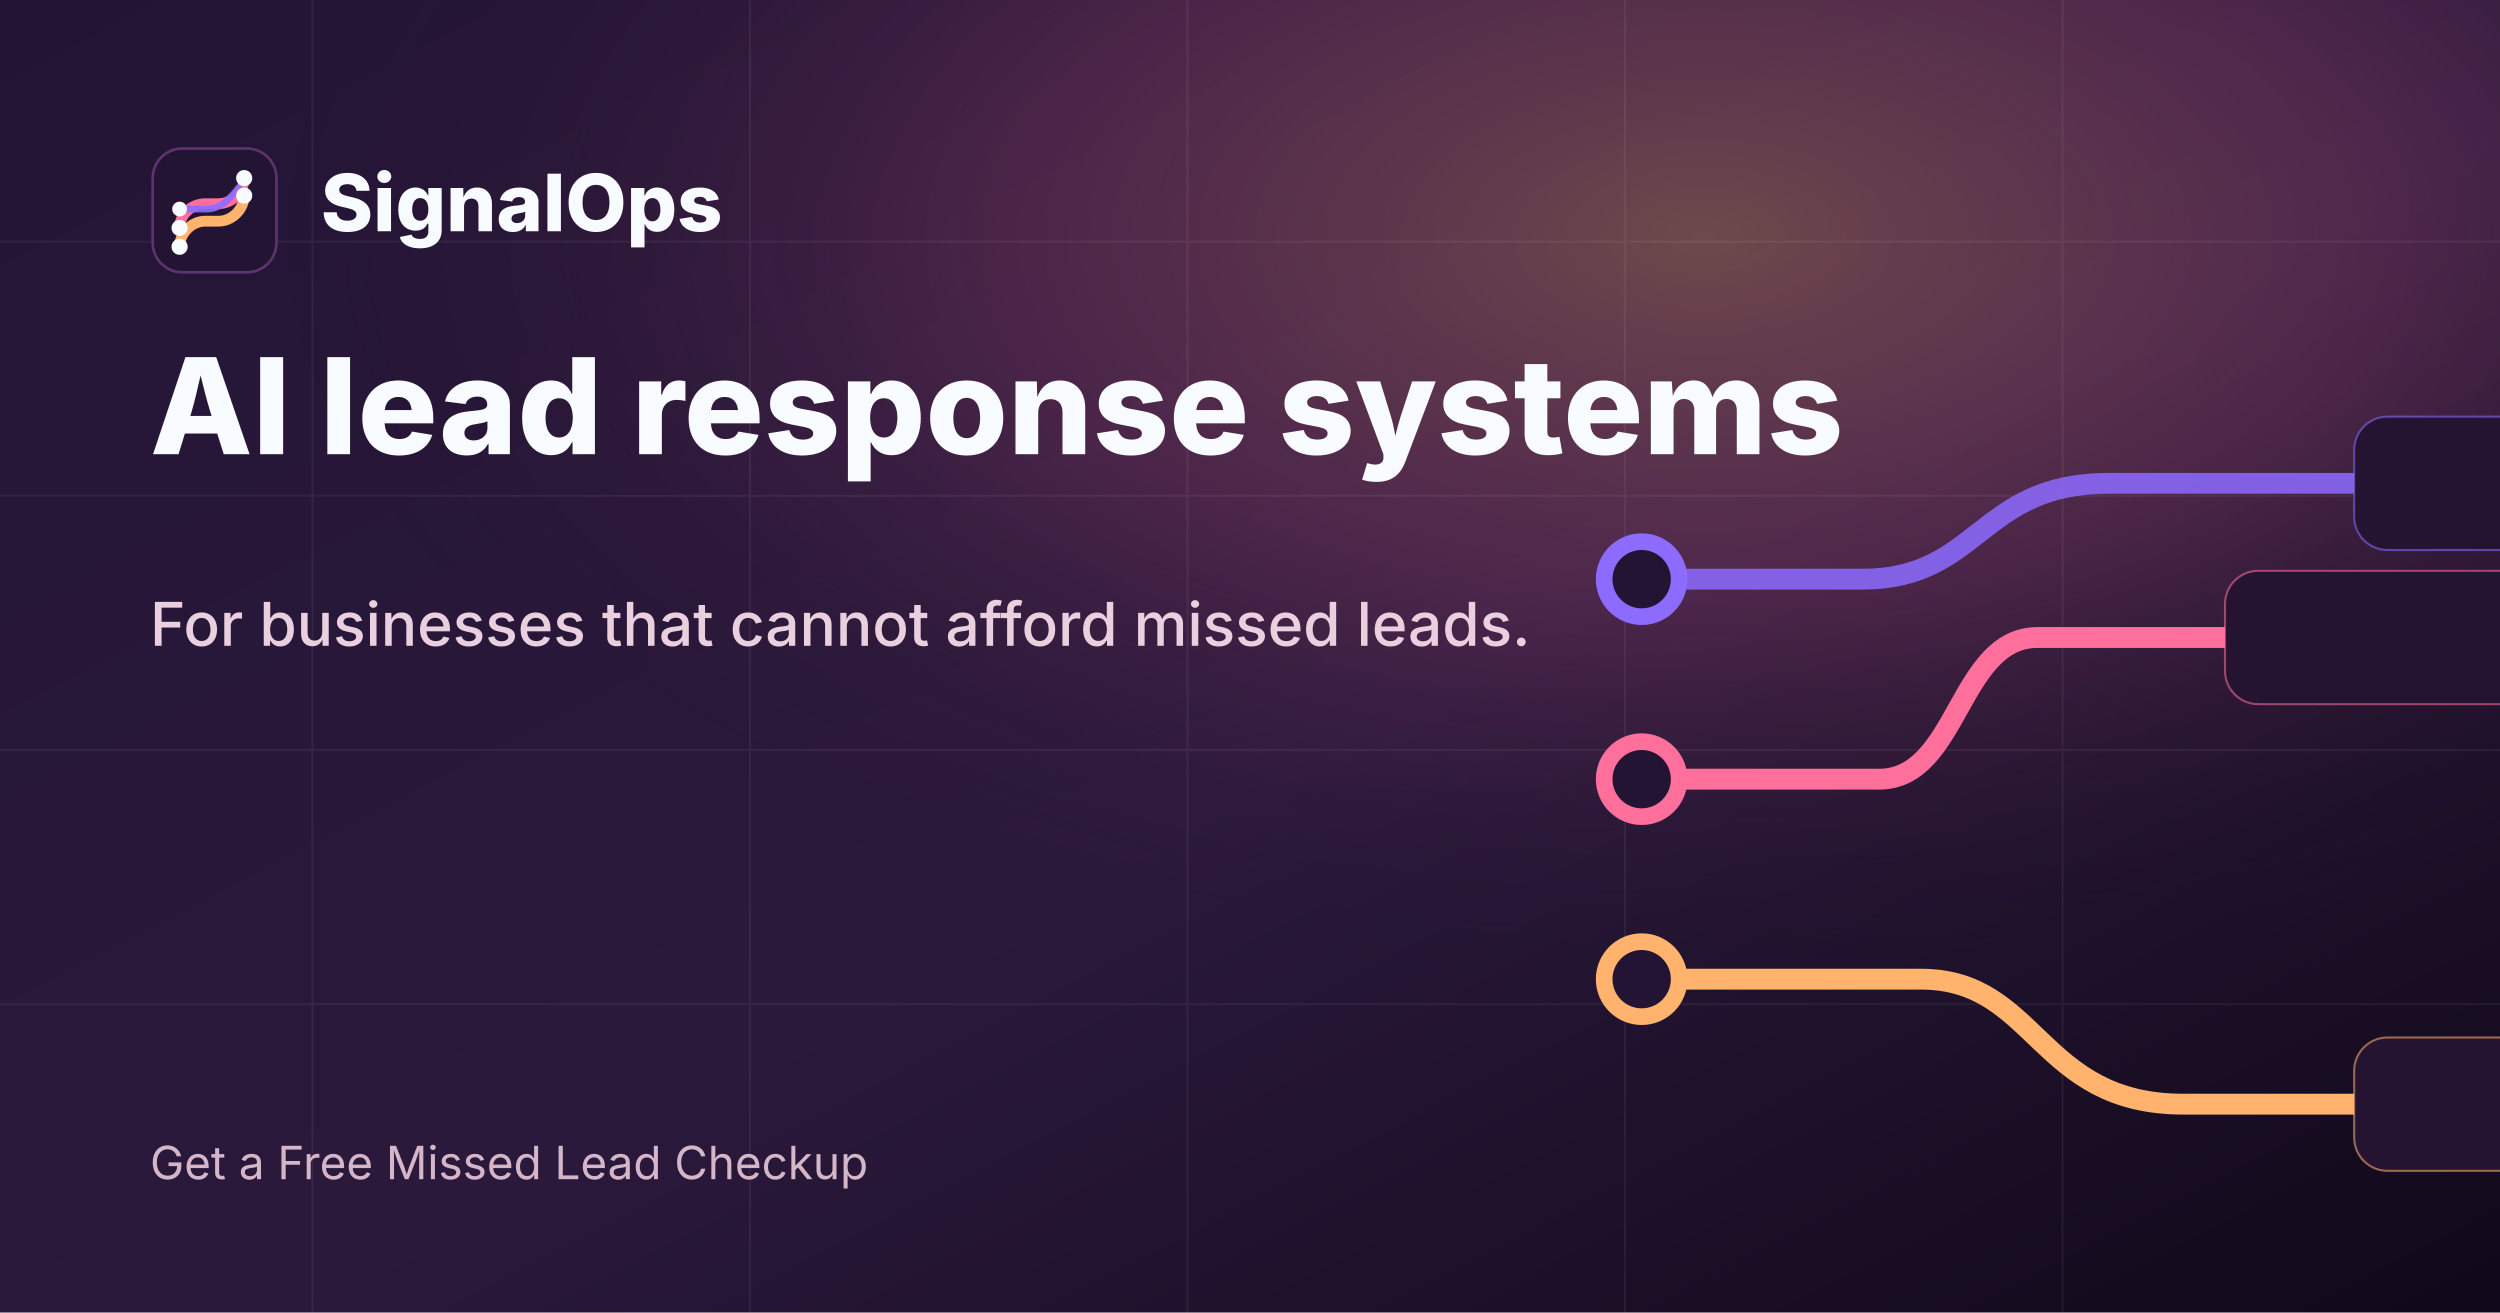
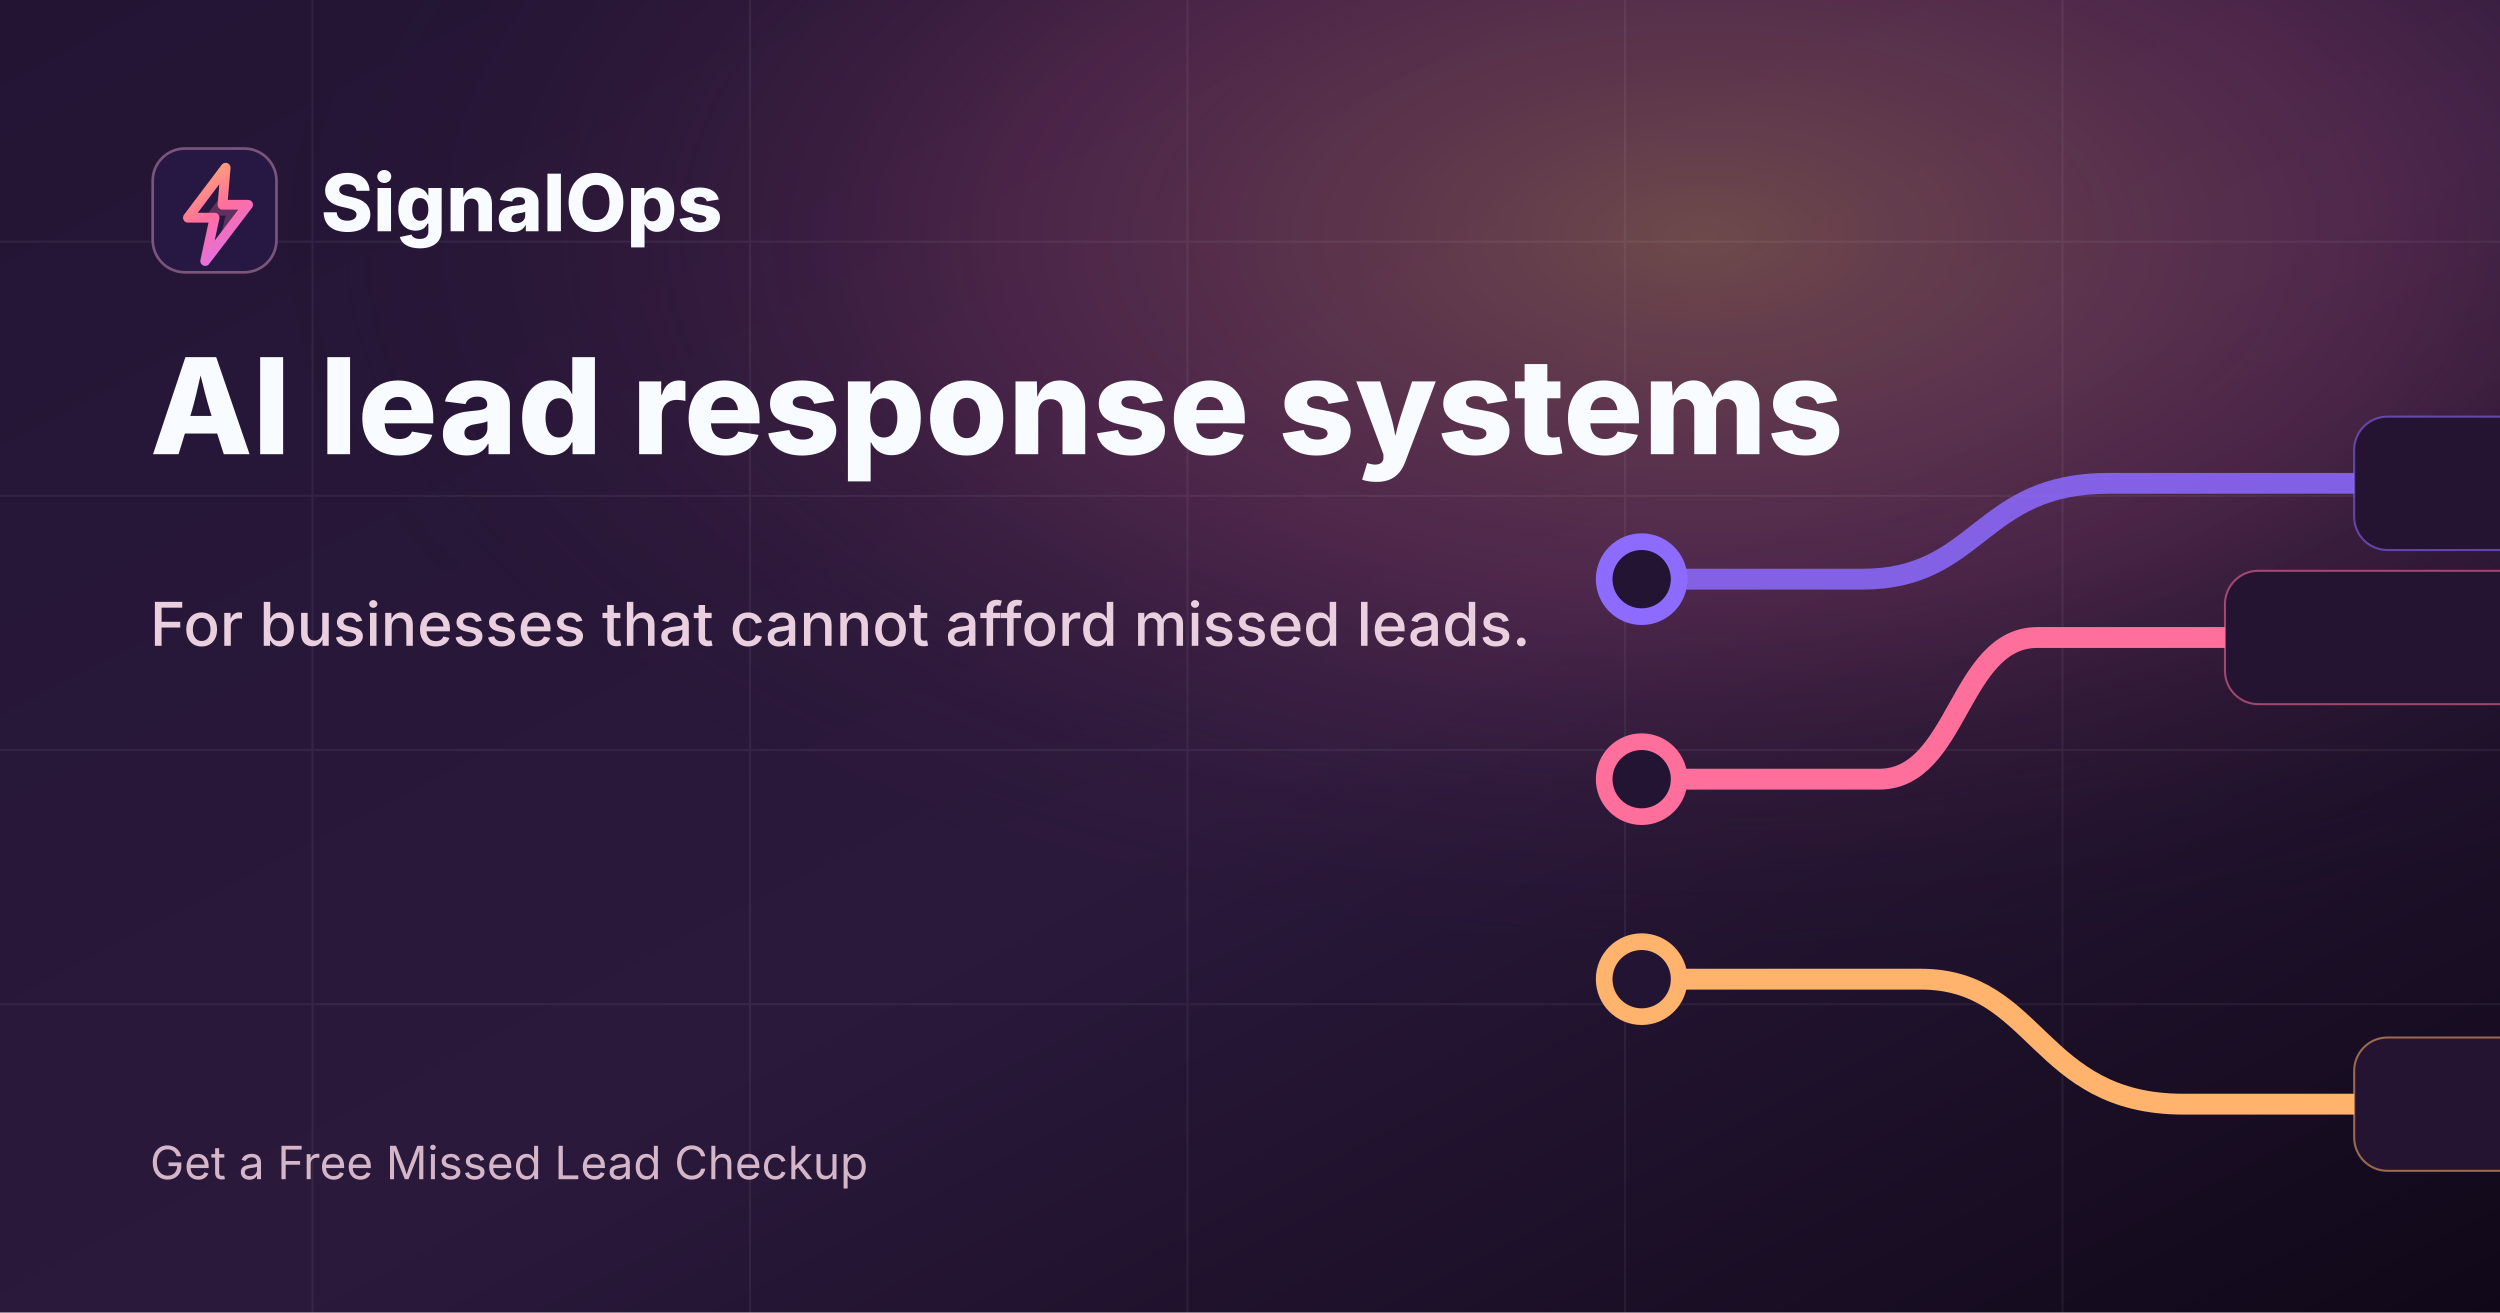
<svg xmlns="http://www.w3.org/2000/svg" width="1200" height="630" viewBox="0 0 1200 630" role="img" aria-labelledby="title desc">
  <defs>
    <linearGradient id="bg" x1="0" y1="0" x2="1" y2="1">
      <stop offset="0" stop-color="#231434" />
      <stop offset="0.55" stop-color="#2b193c" />
      <stop offset="1" stop-color="#100818" />
    </linearGradient>
    <radialGradient id="glow" cx="68%" cy="18%" r="58%">
      <stop offset="0" stop-color="#ffb36d" stop-opacity="0.32" />
      <stop offset="0.48" stop-color="#ff6f9c" stop-opacity="0.16" />
      <stop offset="1" stop-color="#100818" stop-opacity="0" />
    </radialGradient>
+     <linearGradient id="boltLogo" x1="18" y1="10" x2="48" y2="56" gradientUnits="userSpaceOnUse">
+       <stop stop-color="#ffb36d" />
+       <stop offset="0.45" stop-color="#ff6f9c" />
+       <stop offset="1" stop-color="#d770ff" />
+     </linearGradient>
  </defs>
  <rect width="1200" height="630" fill="url(#bg)" />
  <rect width="1200" height="630" fill="url(#glow)" />
  <path d="M0 116H1200M0 238H1200M0 360H1200M0 482H1200M150 0V630M360 0V630M570 0V630M780 0V630M990 0V630" stroke="#ffffff" stroke-opacity="0.055" />
  <g transform="translate(72 70)">
-     <rect x="1.29" y="1.29" width="59.42" height="59.42" rx="14.21" fill="#231434" stroke="#5b346d" stroke-width="1.29" />
-     <path d="M14.21 39.4C14.21 32.94 20.02 27.77 26.48 27.77H32.94C39.4 27.77 45.21 21.96 45.21 15.5" stroke="#ff6f9c" stroke-width="5.17" stroke-linecap="round" fill="none" />
-     <path d="M14.21 48.44C14.21 41.98 20.02 36.17 26.48 36.17H32.94C39.4 36.17 45.21 30.35 45.21 23.9" stroke="#ffb36d" stroke-width="5.17" stroke-linecap="round" fill="none" />
-     <path d="M14.21 30.35H27.13C33.58 30.35 38.1 25.83 42.63 20.02" stroke="#8d6bff" stroke-width="3.23" stroke-linecap="round" fill="none" opacity="0.9" />
-     <circle cx="14.21" cy="30.35" r="3.55" fill="#F8FBFF" />
-     <circle cx="14.21" cy="39.4" r="3.88" fill="#F8FBFF" />
-     <circle cx="14.21" cy="48.44" r="3.88" fill="#F8FBFF" />
-     <circle cx="45.21" cy="15.5" r="3.88" fill="#F8FBFF" />
-     <circle cx="45.21" cy="23.9" r="3.88" fill="#F8FBFF" />
+     <rect x="1.29" y="1.29" width="59.42" height="59.42" rx="15.5" fill="#261842" stroke="#9c6c93" stroke-opacity="0.72" stroke-width="1.29" />
+     <path d="M36.3 10.5 18.2 34.5H31l-4.5 20.8 20.6-27H34.8l1.5-17.8Z" fill="none" stroke="url(#boltLogo)" stroke-width="4.7" stroke-linejoin="round" />
+     <path d="M38 19 27 33.5h9.3l-3 12.5 10.4-15.5h-9L38 19Z" fill="url(#boltLogo)" opacity="0.28" />
    <text x="82" y="41" fill="#F8FBFF" font-family="Inter, Segoe UI, Arial, sans-serif" font-size="38" font-weight="760">SignalOps</text>
  </g>
  <g transform="translate(72 218)">
    <text fill="#F8FBFF" font-family="Inter, Segoe UI, Arial, sans-serif" font-size="64" font-weight="780">
      <tspan x="0" y="0">AI lead response systems</tspan>
    </text>
    <text x="0" y="92" fill="#ead0df" font-family="Inter, Segoe UI, Arial, sans-serif" font-size="29" font-weight="520">For businesses that cannot afford missed leads.</text>
  </g>
  <g transform="translate(762 178)" fill="none" stroke-linecap="round" stroke-linejoin="round">
    <path d="M26 196H140C178 196 178 128 216 128H306" stroke="#ff6f9c" stroke-width="10" />
    <path d="M26 292H160C216 292 216 352 286 352H368" stroke="#ffb36d" stroke-width="10" />
    <path d="M26 100H132C188 100 188 54 250 54H368" stroke="#8d6bff" stroke-width="10" opacity="0.85" />
    <circle cx="26" cy="100" r="18" fill="#231434" stroke="#8d6bff" stroke-width="8" />
    <circle cx="26" cy="196" r="18" fill="#231434" stroke="#ff6f9c" stroke-width="8" />
    <circle cx="26" cy="292" r="18" fill="#231434" stroke="#ffb36d" stroke-width="8" />
    <rect x="368" y="22" width="190" height="64" rx="16" fill="#241331" stroke="#8d6bff" stroke-opacity="0.55" />
    <rect x="306" y="96" width="252" height="64" rx="16" fill="#241331" stroke="#ff6f9c" stroke-opacity="0.55" />
    <rect x="368" y="320" width="190" height="64" rx="16" fill="#241331" stroke="#ffb36d" stroke-opacity="0.55" />
  </g>
  <text x="72" y="566" fill="#d4b6c8" font-family="Inter, Segoe UI, Arial, sans-serif" font-size="22">Get a Free Missed Lead Checkup</text>
</svg>
